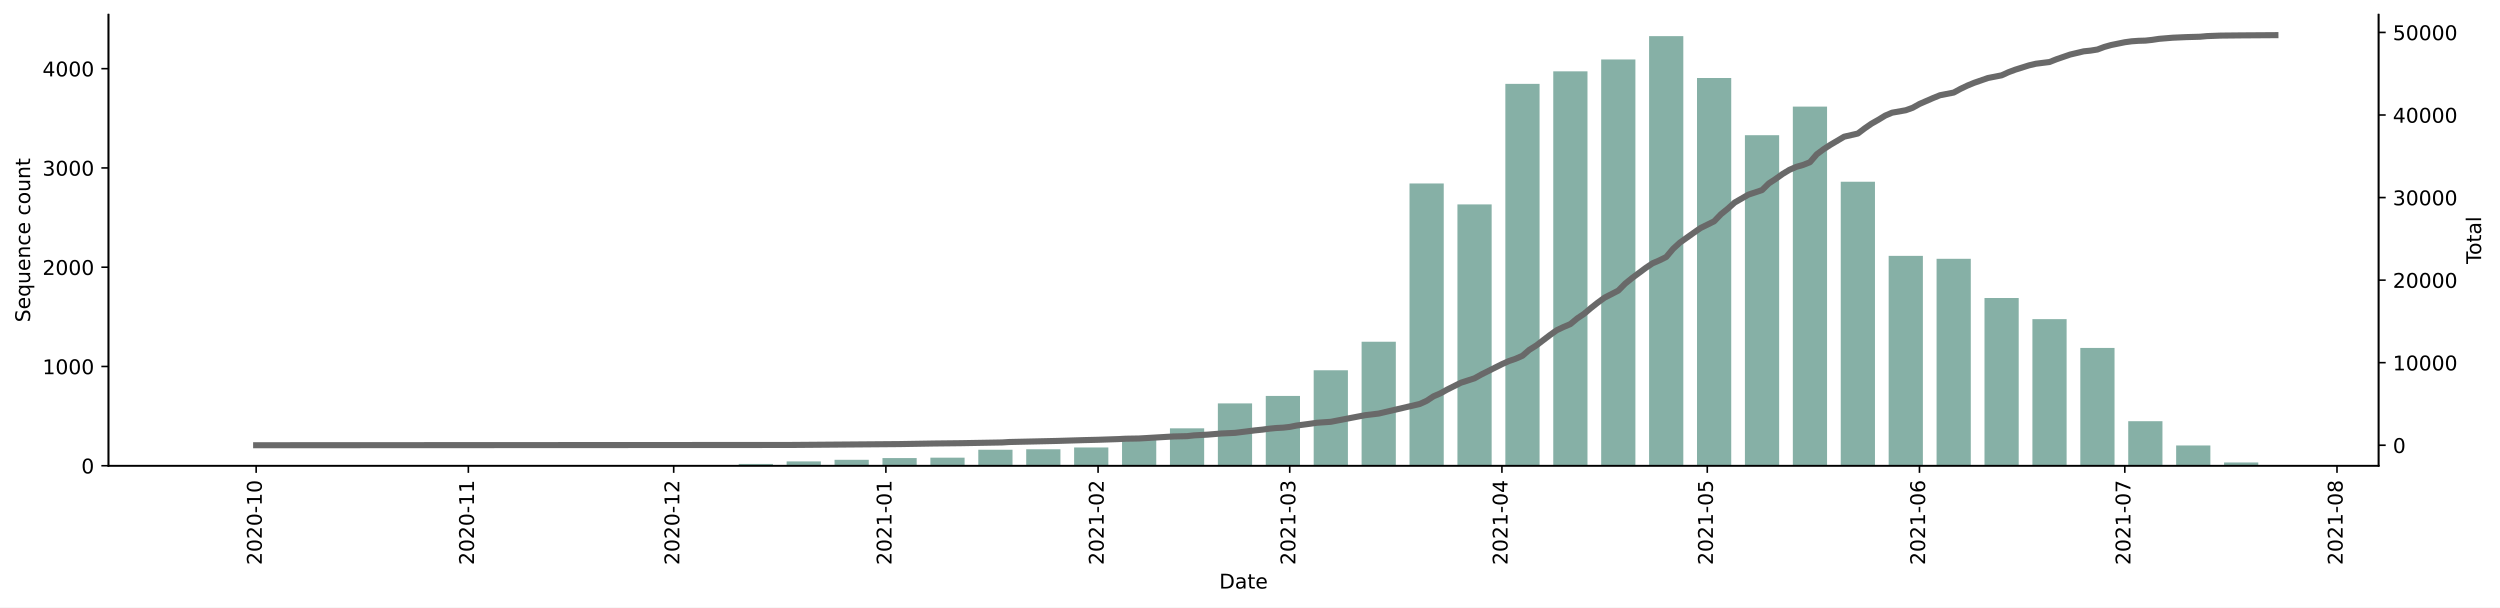
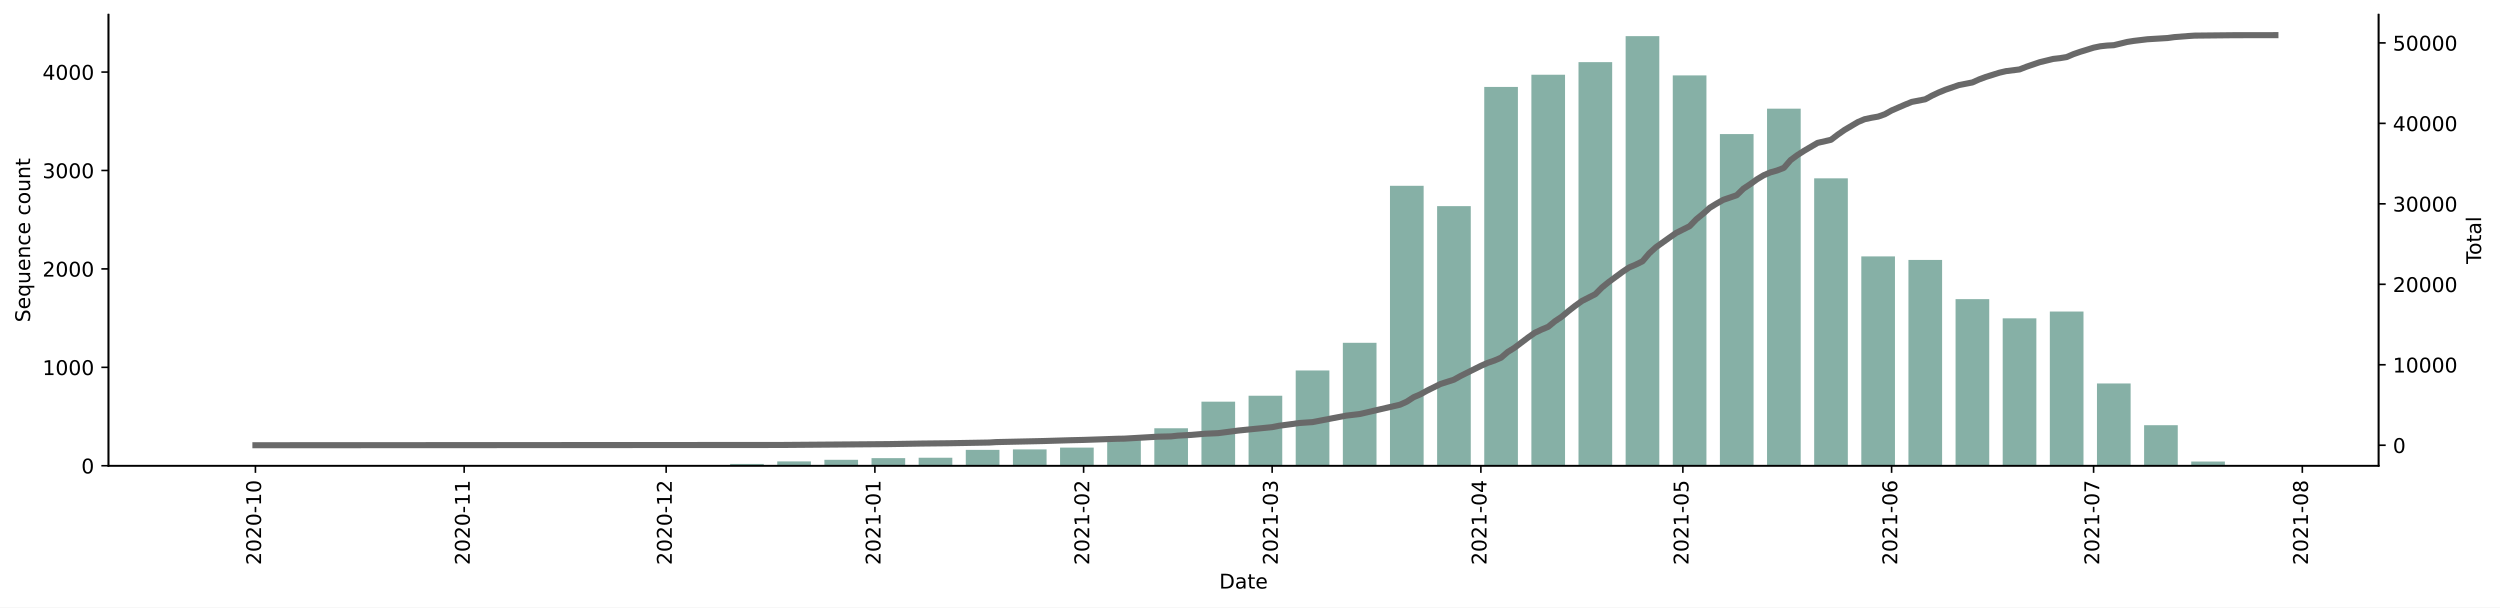
<svg xmlns="http://www.w3.org/2000/svg" xmlns:xlink="http://www.w3.org/1999/xlink" height="298.621pt" version="1.1" viewBox="0 0 1229.019 298.621" width="1229.019pt">
  <defs>
    <style type="text/css">*{stroke-linecap:butt;stroke-linejoin:round;}</style>
  </defs>
  <g id="figure_1">
    <g id="patch_1">
      <path d="M 0 298.621  L 1229.019 298.621  L 1229.019 0  L 0 0  z " style="fill:#ffffff;" />
    </g>
    <g id="axes_1">
      <g id="patch_2">
        <path d="M 53.328 228.96  L 1169.328 228.96  L 1169.328 7.2  L 53.328 7.2  z " style="fill:#ffffff;" />
      </g>
      <g id="patch_3">
-         <path clip-path="url(#p7d9b473096)" d="M 104.055 228.96  L 120.88 228.96  L 120.88 228.911  L 104.055 228.911  z " style="fill:#86b0a6;" />
+         <path clip-path="url(#p5da629b9cc)" d="M 104.055 228.96  L 120.606 228.96  L 120.606 228.912  L 104.055 228.912  z " style="fill:#86b0a6;" />
      </g>
      <g id="patch_4">
-         <path clip-path="url(#p7d9b473096)" d="M 198.275 228.96  L 215.1 228.96  L 215.1 228.862  L 198.275 228.862  z " style="fill:#86b0a6;" />
+         <path clip-path="url(#p5da629b9cc)" d="M 196.738 228.96  L 213.289 228.96  L 213.289 228.863  L 196.738 228.863  z " style="fill:#86b0a6;" />
      </g>
      <g id="patch_5">
-         <path clip-path="url(#p7d9b473096)" d="M 221.83 228.96  L 238.655 228.96  L 238.655 228.911  L 221.83 228.911  z " style="fill:#86b0a6;" />
+         <path clip-path="url(#p5da629b9cc)" d="M 219.909 228.96  L 236.459 228.96  L 236.459 228.912  L 219.909 228.912  z " style="fill:#86b0a6;" />
      </g>
      <g id="patch_6">
-         <path clip-path="url(#p7d9b473096)" d="M 268.94 228.96  L 285.765 228.96  L 285.765 228.814  L 268.94 228.814  z " style="fill:#86b0a6;" />
+         <path clip-path="url(#p5da629b9cc)" d="M 266.25 228.96  L 282.801 228.96  L 282.801 228.815  L 266.25 228.815  z " style="fill:#86b0a6;" />
      </g>
      <g id="patch_7">
-         <path clip-path="url(#p7d9b473096)" d="M 292.495 228.96  L 309.32 228.96  L 309.32 228.911  L 292.495 228.911  z " style="fill:#86b0a6;" />
+         <path clip-path="url(#p5da629b9cc)" d="M 289.421 228.96  L 305.971 228.96  L 305.971 228.912  L 289.421 228.912  z " style="fill:#86b0a6;" />
      </g>
      <g id="patch_8">
-         <path clip-path="url(#p7d9b473096)" d="M 316.05 228.96  L 332.875 228.96  L 332.875 228.765  L 316.05 228.765  z " style="fill:#86b0a6;" />
+         <path clip-path="url(#p5da629b9cc)" d="M 312.592 228.96  L 329.142 228.96  L 329.142 228.766  L 312.592 228.766  z " style="fill:#86b0a6;" />
      </g>
      <g id="patch_9">
-         <path clip-path="url(#p7d9b473096)" d="M 339.605 228.96  L 356.43 228.96  L 356.43 228.814  L 339.605 228.814  z " style="fill:#86b0a6;" />
+         <path clip-path="url(#p5da629b9cc)" d="M 335.762 228.96  L 352.313 228.96  L 352.313 228.815  L 335.762 228.815  z " style="fill:#86b0a6;" />
      </g>
      <g id="patch_10">
-         <path clip-path="url(#p7d9b473096)" d="M 363.16 228.96  L 379.985 228.96  L 379.985 228.082  L 363.16 228.082  z " style="fill:#86b0a6;" />
+         <path clip-path="url(#p5da629b9cc)" d="M 358.933 228.96  L 375.484 228.96  L 375.484 228.089  L 358.933 228.089  z " style="fill:#86b0a6;" />
      </g>
      <g id="patch_11">
-         <path clip-path="url(#p7d9b473096)" d="M 386.715 228.96  L 403.54 228.96  L 403.54 226.813  L 386.715 226.813  z " style="fill:#86b0a6;" />
+         <path clip-path="url(#p5da629b9cc)" d="M 382.104 228.96  L 398.654 228.96  L 398.654 226.831  L 382.104 226.831  z " style="fill:#86b0a6;" />
      </g>
      <g id="patch_12">
-         <path clip-path="url(#p7d9b473096)" d="M 410.27 228.96  L 427.095 228.96  L 427.095 226.032  L 410.27 226.032  z " style="fill:#86b0a6;" />
+         <path clip-path="url(#p5da629b9cc)" d="M 405.274 228.96  L 421.825 228.96  L 421.825 226.057  L 405.274 226.057  z " style="fill:#86b0a6;" />
      </g>
      <g id="patch_13">
-         <path clip-path="url(#p7d9b473096)" d="M 433.825 228.96  L 450.65 228.96  L 450.65 225.203  L 433.825 225.203  z " style="fill:#86b0a6;" />
+         <path clip-path="url(#p5da629b9cc)" d="M 428.445 228.96  L 444.996 228.96  L 444.996 225.234  L 428.445 225.234  z " style="fill:#86b0a6;" />
      </g>
      <g id="patch_14">
-         <path clip-path="url(#p7d9b473096)" d="M 457.38 228.96  L 474.205 228.96  L 474.205 225.007  L 457.38 225.007  z " style="fill:#86b0a6;" />
+         <path clip-path="url(#p5da629b9cc)" d="M 451.616 228.96  L 468.166 228.96  L 468.166 225.041  L 451.616 225.041  z " style="fill:#86b0a6;" />
      </g>
      <g id="patch_15">
-         <path clip-path="url(#p7d9b473096)" d="M 480.935 228.96  L 497.76 228.96  L 497.76 221.103  L 480.935 221.103  z " style="fill:#86b0a6;" />
+         <path clip-path="url(#p5da629b9cc)" d="M 474.787 228.96  L 491.337 228.96  L 491.337 221.17  L 474.787 221.17  z " style="fill:#86b0a6;" />
      </g>
      <g id="patch_16">
-         <path clip-path="url(#p7d9b473096)" d="M 504.49 228.96  L 521.315 228.96  L 521.315 220.859  L 504.49 220.859  z " style="fill:#86b0a6;" />
+         <path clip-path="url(#p5da629b9cc)" d="M 497.957 228.96  L 514.508 228.96  L 514.508 220.928  L 497.957 220.928  z " style="fill:#86b0a6;" />
      </g>
      <g id="patch_17">
-         <path clip-path="url(#p7d9b473096)" d="M 528.045 228.96  L 544.87 228.96  L 544.87 219.981  L 528.045 219.981  z " style="fill:#86b0a6;" />
+         <path clip-path="url(#p5da629b9cc)" d="M 521.128 228.96  L 537.678 228.96  L 537.678 220.057  L 521.128 220.057  z " style="fill:#86b0a6;" />
      </g>
      <g id="patch_18">
-         <path clip-path="url(#p7d9b473096)" d="M 551.599 228.96  L 568.424 228.96  L 568.424 215.589  L 551.599 215.589  z " style="fill:#86b0a6;" />
+         <path clip-path="url(#p5da629b9cc)" d="M 544.299 228.96  L 560.849 228.96  L 560.849 215.703  L 544.299 215.703  z " style="fill:#86b0a6;" />
      </g>
      <g id="patch_19">
-         <path clip-path="url(#p7d9b473096)" d="M 575.154 228.96  L 591.979 228.96  L 591.979 210.563  L 575.154 210.563  z " style="fill:#86b0a6;" />
+         <path clip-path="url(#p5da629b9cc)" d="M 567.469 228.96  L 584.02 228.96  L 584.02 210.525  L 567.469 210.525  z " style="fill:#86b0a6;" />
      </g>
      <g id="patch_20">
-         <path clip-path="url(#p7d9b473096)" d="M 598.709 228.96  L 615.534 228.96  L 615.534 198.315  L 598.709 198.315  z " style="fill:#86b0a6;" />
+         <path clip-path="url(#p5da629b9cc)" d="M 590.64 228.96  L 607.191 228.96  L 607.191 197.461  L 590.64 197.461  z " style="fill:#86b0a6;" />
      </g>
      <g id="patch_21">
-         <path clip-path="url(#p7d9b473096)" d="M 622.264 228.96  L 639.089 228.96  L 639.089 194.655  L 622.264 194.655  z " style="fill:#86b0a6;" />
+         <path clip-path="url(#p5da629b9cc)" d="M 613.811 228.96  L 630.361 228.96  L 630.361 194.558  L 613.811 194.558  z " style="fill:#86b0a6;" />
      </g>
      <g id="patch_22">
-         <path clip-path="url(#p7d9b473096)" d="M 645.819 228.96  L 662.644 228.96  L 662.644 182.016  L 645.819 182.016  z " style="fill:#86b0a6;" />
+         <path clip-path="url(#p5da629b9cc)" d="M 636.981 228.96  L 653.532 228.96  L 653.532 182.123  L 636.981 182.123  z " style="fill:#86b0a6;" />
      </g>
      <g id="patch_23">
-         <path clip-path="url(#p7d9b473096)" d="M 669.374 228.96  L 686.199 228.96  L 686.199 168.011  L 669.374 168.011  z " style="fill:#86b0a6;" />
+         <path clip-path="url(#p5da629b9cc)" d="M 660.152 228.96  L 676.703 228.96  L 676.703 168.527  L 660.152 168.527  z " style="fill:#86b0a6;" />
      </g>
      <g id="patch_24">
-         <path clip-path="url(#p7d9b473096)" d="M 692.929 228.96  L 709.754 228.96  L 709.754 90.177  L 692.929 90.177  z " style="fill:#86b0a6;" />
+         <path clip-path="url(#p5da629b9cc)" d="M 683.323 228.96  L 699.873 228.96  L 699.873 91.353  L 683.323 91.353  z " style="fill:#86b0a6;" />
      </g>
      <g id="patch_25">
-         <path clip-path="url(#p7d9b473096)" d="M 716.484 228.96  L 733.309 228.96  L 733.309 100.473  L 716.484 100.473  z " style="fill:#86b0a6;" />
+         <path clip-path="url(#p5da629b9cc)" d="M 706.493 228.96  L 723.044 228.96  L 723.044 101.321  L 706.493 101.321  z " style="fill:#86b0a6;" />
      </g>
      <g id="patch_26">
-         <path clip-path="url(#p7d9b473096)" d="M 740.039 228.96  L 756.864 228.96  L 756.864 41.232  L 740.039 41.232  z " style="fill:#86b0a6;" />
+         <path clip-path="url(#p5da629b9cc)" d="M 729.664 228.96  L 746.215 228.96  L 746.215 42.727  L 729.664 42.727  z " style="fill:#86b0a6;" />
      </g>
      <g id="patch_27">
-         <path clip-path="url(#p7d9b473096)" d="M 763.594 228.96  L 780.419 228.96  L 780.419 35.083  L 763.594 35.083  z " style="fill:#86b0a6;" />
+         <path clip-path="url(#p5da629b9cc)" d="M 752.835 228.96  L 769.385 228.96  L 769.385 36.727  L 752.835 36.727  z " style="fill:#86b0a6;" />
      </g>
      <g id="patch_28">
-         <path clip-path="url(#p7d9b473096)" d="M 787.149 228.96  L 803.974 228.96  L 803.974 29.228  L 787.149 29.228  z " style="fill:#86b0a6;" />
+         <path clip-path="url(#p5da629b9cc)" d="M 776.006 228.96  L 792.556 228.96  L 792.556 30.534  L 776.006 30.534  z " style="fill:#86b0a6;" />
      </g>
      <g id="patch_29">
-         <path clip-path="url(#p7d9b473096)" d="M 810.704 228.96  L 827.529 228.96  L 827.529 17.76  L 810.704 17.76  z " style="fill:#86b0a6;" />
+         <path clip-path="url(#p5da629b9cc)" d="M 799.176 228.96  L 815.727 228.96  L 815.727 17.76  L 799.176 17.76  z " style="fill:#86b0a6;" />
      </g>
      <g id="patch_30">
-         <path clip-path="url(#p7d9b473096)" d="M 834.259 228.96  L 851.084 228.96  L 851.084 38.353  L 834.259 38.353  z " style="fill:#86b0a6;" />
+         <path clip-path="url(#p5da629b9cc)" d="M 822.347 228.96  L 838.897 228.96  L 838.897 37.066  L 822.347 37.066  z " style="fill:#86b0a6;" />
      </g>
      <g id="patch_31">
-         <path clip-path="url(#p7d9b473096)" d="M 857.814 228.96  L 874.639 228.96  L 874.639 66.461  L 857.814 66.461  z " style="fill:#86b0a6;" />
+         <path clip-path="url(#p5da629b9cc)" d="M 845.518 228.96  L 862.068 228.96  L 862.068 65.903  L 845.518 65.903  z " style="fill:#86b0a6;" />
      </g>
      <g id="patch_32">
-         <path clip-path="url(#p7d9b473096)" d="M 881.369 228.96  L 898.194 228.96  L 898.194 52.407  L 881.369 52.407  z " style="fill:#86b0a6;" />
+         <path clip-path="url(#p5da629b9cc)" d="M 868.688 228.96  L 885.239 228.96  L 885.239 53.42  L 868.688 53.42  z " style="fill:#86b0a6;" />
      </g>
      <g id="patch_33">
-         <path clip-path="url(#p7d9b473096)" d="M 904.924 228.96  L 921.749 228.96  L 921.749 89.347  L 904.924 89.347  z " style="fill:#86b0a6;" />
+         <path clip-path="url(#p5da629b9cc)" d="M 891.859 228.96  L 908.41 228.96  L 908.41 87.676  L 891.859 87.676  z " style="fill:#86b0a6;" />
      </g>
      <g id="patch_34">
-         <path clip-path="url(#p7d9b473096)" d="M 928.479 228.96  L 945.304 228.96  L 945.304 125.8  L 928.479 125.8  z " style="fill:#86b0a6;" />
+         <path clip-path="url(#p5da629b9cc)" d="M 915.03 228.96  L 931.58 228.96  L 931.58 126.045  L 915.03 126.045  z " style="fill:#86b0a6;" />
      </g>
      <g id="patch_35">
-         <path clip-path="url(#p7d9b473096)" d="M 952.034 228.96  L 968.859 228.96  L 968.859 127.215  L 952.034 127.215  z " style="fill:#86b0a6;" />
+         <path clip-path="url(#p5da629b9cc)" d="M 938.2 228.96  L 954.751 228.96  L 954.751 127.787  L 938.2 127.787  z " style="fill:#86b0a6;" />
      </g>
      <g id="patch_36">
-         <path clip-path="url(#p7d9b473096)" d="M 975.589 228.96  L 992.414 228.96  L 992.414 146.49  L 975.589 146.49  z " style="fill:#86b0a6;" />
+         <path clip-path="url(#p5da629b9cc)" d="M 961.371 228.96  L 977.922 228.96  L 977.922 147.044  L 961.371 147.044  z " style="fill:#86b0a6;" />
      </g>
      <g id="patch_37">
-         <path clip-path="url(#p7d9b473096)" d="M 999.144 228.96  L 1015.969 228.96  L 1015.969 156.885  L 999.144 156.885  z " style="fill:#86b0a6;" />
+         <path clip-path="url(#p5da629b9cc)" d="M 984.542 228.96  L 1001.092 228.96  L 1001.092 156.479  L 984.542 156.479  z " style="fill:#86b0a6;" />
      </g>
      <g id="patch_38">
-         <path clip-path="url(#p7d9b473096)" d="M 1022.699 228.96  L 1039.524 228.96  L 1039.524 171.036  L 1022.699 171.036  z " style="fill:#86b0a6;" />
+         <path clip-path="url(#p5da629b9cc)" d="M 1007.713 228.96  L 1024.263 228.96  L 1024.263 153.141  L 1007.713 153.141  z " style="fill:#86b0a6;" />
      </g>
      <g id="patch_39">
-         <path clip-path="url(#p7d9b473096)" d="M 1046.253 228.96  L 1063.078 228.96  L 1063.078 207.049  L 1046.253 207.049  z " style="fill:#86b0a6;" />
+         <path clip-path="url(#p5da629b9cc)" d="M 1030.883 228.96  L 1047.434 228.96  L 1047.434 188.51  L 1030.883 188.51  z " style="fill:#86b0a6;" />
      </g>
      <g id="patch_40">
-         <path clip-path="url(#p7d9b473096)" d="M 1069.808 228.96  L 1086.633 228.96  L 1086.633 219.005  L 1069.808 219.005  z " style="fill:#86b0a6;" />
+         <path clip-path="url(#p5da629b9cc)" d="M 1054.054 228.96  L 1070.604 228.96  L 1070.604 209.025  L 1054.054 209.025  z " style="fill:#86b0a6;" />
      </g>
      <g id="patch_41">
-         <path clip-path="url(#p7d9b473096)" d="M 1093.363 228.96  L 1110.188 228.96  L 1110.188 227.35  L 1093.363 227.35  z " style="fill:#86b0a6;" />
+         <path clip-path="url(#p5da629b9cc)" d="M 1077.225 228.96  L 1093.775 228.96  L 1093.775 226.879  L 1077.225 226.879  z " style="fill:#86b0a6;" />
+       </g>
+       <g id="patch_42">
+         <path clip-path="url(#p5da629b9cc)" d="M 1100.395 228.96  L 1116.946 228.96  L 1116.946 228.863  L 1100.395 228.863  z " style="fill:#86b0a6;" />
      </g>
      <g id="matplotlib.axis_1">
        <g id="xtick_1">
          <g id="line2d_1">
            <defs>
-               <path d="M 0 0  L 0 3.5  " id="mad38d7b1ae" style="stroke:#000000;stroke-width:0.8;" />
+               <path d="M 0 0  L 0 3.5  " id="m22443541cf" style="stroke:#000000;stroke-width:0.8;" />
            </defs>
            <g>
-               <use style="stroke:#000000;stroke-width:0.8;" x="125.928" xlink:href="#mad38d7b1ae" y="228.96" />
+               <use style="stroke:#000000;stroke-width:0.8;" x="125.571" xlink:href="#m22443541cf" y="228.96" />
            </g>
          </g>
          <g id="text_1">
-             <g transform="translate(128.6872 277.7428)rotate(-90)scale(0.1 -0.1)">
+             <g transform="translate(128.3304 277.7428)rotate(-90)scale(0.1 -0.1)">
              <defs>
                <path d="M 1228 531  L 3431 531  L 3431 0  L 469 0  L 469 531  Q 828 903 1448 1529  Q 2069 2156 2228 2338  Q 2531 2678 2651 2914  Q 2772 3150 2772 3378  Q 2772 3750 2511 3984  Q 2250 4219 1831 4219  Q 1534 4219 1204 4116  Q 875 4013 500 3803  L 500 4441  Q 881 4594 1212 4672  Q 1544 4750 1819 4750  Q 2544 4750 2975 4387  Q 3406 4025 3406 3419  Q 3406 3131 3298 2873  Q 3191 2616 2906 2266  Q 2828 2175 2409 1742  Q 1991 1309 1228 531  z " id="DejaVuSans-32" transform="scale(0.015625)" />
                <path d="M 2034 4250  Q 1547 4250 1301 3770  Q 1056 3291 1056 2328  Q 1056 1369 1301 889  Q 1547 409 2034 409  Q 2525 409 2770 889  Q 3016 1369 3016 2328  Q 3016 3291 2770 3770  Q 2525 4250 2034 4250  z M 2034 4750  Q 2819 4750 3233 4129  Q 3647 3509 3647 2328  Q 3647 1150 3233 529  Q 2819 -91 2034 -91  Q 1250 -91 836 529  Q 422 1150 422 2328  Q 422 3509 836 4129  Q 1250 4750 2034 4750  z " id="DejaVuSans-30" transform="scale(0.015625)" />
                <path d="M 313 2009  L 1997 2009  L 1997 1497  L 313 1497  L 313 2009  z " id="DejaVuSans-2d" transform="scale(0.015625)" />
                <path d="M 794 531  L 1825 531  L 1825 4091  L 703 3866  L 703 4441  L 1819 4666  L 2450 4666  L 2450 531  L 3481 531  L 3481 0  L 794 0  L 794 531  z " id="DejaVuSans-31" transform="scale(0.015625)" />
              </defs>
              <use xlink:href="#DejaVuSans-32" />
              <use x="63.623" xlink:href="#DejaVuSans-30" />
              <use x="127.246" xlink:href="#DejaVuSans-32" />
              <use x="190.869" xlink:href="#DejaVuSans-30" />
              <use x="254.492" xlink:href="#DejaVuSans-2d" />
              <use x="290.576" xlink:href="#DejaVuSans-31" />
              <use x="354.199" xlink:href="#DejaVuSans-30" />
            </g>
          </g>
        </g>
        <g id="xtick_2">
          <g id="line2d_2">
            <g>
-               <use style="stroke:#000000;stroke-width:0.8;" x="230.243" xlink:href="#mad38d7b1ae" y="228.96" />
+               <use style="stroke:#000000;stroke-width:0.8;" x="228.184" xlink:href="#m22443541cf" y="228.96" />
            </g>
          </g>
          <g id="text_2">
-             <g transform="translate(233.002 277.7428)rotate(-90)scale(0.1 -0.1)">
+             <g transform="translate(230.9435 277.7428)rotate(-90)scale(0.1 -0.1)">
              <use xlink:href="#DejaVuSans-32" />
              <use x="63.623" xlink:href="#DejaVuSans-30" />
              <use x="127.246" xlink:href="#DejaVuSans-32" />
              <use x="190.869" xlink:href="#DejaVuSans-30" />
              <use x="254.492" xlink:href="#DejaVuSans-2d" />
              <use x="290.576" xlink:href="#DejaVuSans-31" />
              <use x="354.199" xlink:href="#DejaVuSans-31" />
            </g>
          </g>
        </g>
        <g id="xtick_3">
          <g id="line2d_3">
            <g>
-               <use style="stroke:#000000;stroke-width:0.8;" x="331.192" xlink:href="#mad38d7b1ae" y="228.96" />
+               <use style="stroke:#000000;stroke-width:0.8;" x="327.487" xlink:href="#m22443541cf" y="228.96" />
            </g>
          </g>
          <g id="text_3">
-             <g transform="translate(333.9518 277.7428)rotate(-90)scale(0.1 -0.1)">
+             <g transform="translate(330.2465 277.7428)rotate(-90)scale(0.1 -0.1)">
              <use xlink:href="#DejaVuSans-32" />
              <use x="63.623" xlink:href="#DejaVuSans-30" />
              <use x="127.246" xlink:href="#DejaVuSans-32" />
              <use x="190.869" xlink:href="#DejaVuSans-30" />
              <use x="254.492" xlink:href="#DejaVuSans-2d" />
              <use x="290.576" xlink:href="#DejaVuSans-31" />
              <use x="354.199" xlink:href="#DejaVuSans-32" />
            </g>
          </g>
        </g>
        <g id="xtick_4">
          <g id="line2d_4">
            <g>
-               <use style="stroke:#000000;stroke-width:0.8;" x="435.507" xlink:href="#mad38d7b1ae" y="228.96" />
+               <use style="stroke:#000000;stroke-width:0.8;" x="430.1" xlink:href="#m22443541cf" y="228.96" />
            </g>
          </g>
          <g id="text_4">
-             <g transform="translate(438.2666 277.7428)rotate(-90)scale(0.1 -0.1)">
+             <g transform="translate(432.8596 277.7428)rotate(-90)scale(0.1 -0.1)">
              <use xlink:href="#DejaVuSans-32" />
              <use x="63.623" xlink:href="#DejaVuSans-30" />
              <use x="127.246" xlink:href="#DejaVuSans-32" />
              <use x="190.869" xlink:href="#DejaVuSans-31" />
              <use x="254.492" xlink:href="#DejaVuSans-2d" />
              <use x="290.576" xlink:href="#DejaVuSans-30" />
              <use x="354.199" xlink:href="#DejaVuSans-31" />
            </g>
          </g>
        </g>
        <g id="xtick_5">
          <g id="line2d_5">
            <g>
-               <use style="stroke:#000000;stroke-width:0.8;" x="539.822" xlink:href="#mad38d7b1ae" y="228.96" />
+               <use style="stroke:#000000;stroke-width:0.8;" x="532.713" xlink:href="#m22443541cf" y="228.96" />
            </g>
          </g>
          <g id="text_5">
-             <g transform="translate(542.5814 277.7428)rotate(-90)scale(0.1 -0.1)">
+             <g transform="translate(535.4726 277.7428)rotate(-90)scale(0.1 -0.1)">
              <use xlink:href="#DejaVuSans-32" />
              <use x="63.623" xlink:href="#DejaVuSans-30" />
              <use x="127.246" xlink:href="#DejaVuSans-32" />
              <use x="190.869" xlink:href="#DejaVuSans-31" />
              <use x="254.492" xlink:href="#DejaVuSans-2d" />
              <use x="290.576" xlink:href="#DejaVuSans-30" />
              <use x="354.199" xlink:href="#DejaVuSans-32" />
            </g>
          </g>
        </g>
        <g id="xtick_6">
          <g id="line2d_6">
            <g>
-               <use style="stroke:#000000;stroke-width:0.8;" x="634.042" xlink:href="#mad38d7b1ae" y="228.96" />
+               <use style="stroke:#000000;stroke-width:0.8;" x="625.396" xlink:href="#m22443541cf" y="228.96" />
            </g>
          </g>
          <g id="text_6">
-             <g transform="translate(636.8012 277.7428)rotate(-90)scale(0.1 -0.1)">
+             <g transform="translate(628.1554 277.7428)rotate(-90)scale(0.1 -0.1)">
              <defs>
                <path d="M 2597 2516  Q 3050 2419 3304 2112  Q 3559 1806 3559 1356  Q 3559 666 3084 287  Q 2609 -91 1734 -91  Q 1441 -91 1130 -33  Q 819 25 488 141  L 488 750  Q 750 597 1062 519  Q 1375 441 1716 441  Q 2309 441 2620 675  Q 2931 909 2931 1356  Q 2931 1769 2642 2001  Q 2353 2234 1838 2234  L 1294 2234  L 1294 2753  L 1863 2753  Q 2328 2753 2575 2939  Q 2822 3125 2822 3475  Q 2822 3834 2567 4026  Q 2313 4219 1838 4219  Q 1578 4219 1281 4162  Q 984 4106 628 3988  L 628 4550  Q 988 4650 1302 4700  Q 1616 4750 1894 4750  Q 2613 4750 3031 4423  Q 3450 4097 3450 3541  Q 3450 3153 3228 2886  Q 3006 2619 2597 2516  z " id="DejaVuSans-33" transform="scale(0.015625)" />
              </defs>
              <use xlink:href="#DejaVuSans-32" />
              <use x="63.623" xlink:href="#DejaVuSans-30" />
              <use x="127.246" xlink:href="#DejaVuSans-32" />
              <use x="190.869" xlink:href="#DejaVuSans-31" />
              <use x="254.492" xlink:href="#DejaVuSans-2d" />
              <use x="290.576" xlink:href="#DejaVuSans-30" />
              <use x="354.199" xlink:href="#DejaVuSans-33" />
            </g>
          </g>
        </g>
        <g id="xtick_7">
          <g id="line2d_7">
            <g>
-               <use style="stroke:#000000;stroke-width:0.8;" x="738.357" xlink:href="#mad38d7b1ae" y="228.96" />
+               <use style="stroke:#000000;stroke-width:0.8;" x="728.009" xlink:href="#m22443541cf" y="228.96" />
            </g>
          </g>
          <g id="text_7">
-             <g transform="translate(741.116 277.7428)rotate(-90)scale(0.1 -0.1)">
+             <g transform="translate(730.7685 277.7428)rotate(-90)scale(0.1 -0.1)">
              <defs>
                <path d="M 2419 4116  L 825 1625  L 2419 1625  L 2419 4116  z M 2253 4666  L 3047 4666  L 3047 1625  L 3713 1625  L 3713 1100  L 3047 1100  L 3047 0  L 2419 0  L 2419 1100  L 313 1100  L 313 1709  L 2253 4666  z " id="DejaVuSans-34" transform="scale(0.015625)" />
              </defs>
              <use xlink:href="#DejaVuSans-32" />
              <use x="63.623" xlink:href="#DejaVuSans-30" />
              <use x="127.246" xlink:href="#DejaVuSans-32" />
              <use x="190.869" xlink:href="#DejaVuSans-31" />
              <use x="254.492" xlink:href="#DejaVuSans-2d" />
              <use x="290.576" xlink:href="#DejaVuSans-30" />
              <use x="354.199" xlink:href="#DejaVuSans-34" />
            </g>
          </g>
        </g>
        <g id="xtick_8">
          <g id="line2d_8">
            <g>
-               <use style="stroke:#000000;stroke-width:0.8;" x="839.306" xlink:href="#mad38d7b1ae" y="228.96" />
+               <use style="stroke:#000000;stroke-width:0.8;" x="827.312" xlink:href="#m22443541cf" y="228.96" />
            </g>
          </g>
          <g id="text_8">
-             <g transform="translate(842.0658 277.7428)rotate(-90)scale(0.1 -0.1)">
+             <g transform="translate(830.0715 277.7428)rotate(-90)scale(0.1 -0.1)">
              <defs>
                <path d="M 691 4666  L 3169 4666  L 3169 4134  L 1269 4134  L 1269 2991  Q 1406 3038 1543 3061  Q 1681 3084 1819 3084  Q 2600 3084 3056 2656  Q 3513 2228 3513 1497  Q 3513 744 3044 326  Q 2575 -91 1722 -91  Q 1428 -91 1123 -41  Q 819 9 494 109  L 494 744  Q 775 591 1075 516  Q 1375 441 1709 441  Q 2250 441 2565 725  Q 2881 1009 2881 1497  Q 2881 1984 2565 2268  Q 2250 2553 1709 2553  Q 1456 2553 1204 2497  Q 953 2441 691 2322  L 691 4666  z " id="DejaVuSans-35" transform="scale(0.015625)" />
              </defs>
              <use xlink:href="#DejaVuSans-32" />
              <use x="63.623" xlink:href="#DejaVuSans-30" />
              <use x="127.246" xlink:href="#DejaVuSans-32" />
              <use x="190.869" xlink:href="#DejaVuSans-31" />
              <use x="254.492" xlink:href="#DejaVuSans-2d" />
              <use x="290.576" xlink:href="#DejaVuSans-30" />
              <use x="354.199" xlink:href="#DejaVuSans-35" />
            </g>
          </g>
        </g>
        <g id="xtick_9">
          <g id="line2d_9">
            <g>
-               <use style="stroke:#000000;stroke-width:0.8;" x="943.621" xlink:href="#mad38d7b1ae" y="228.96" />
+               <use style="stroke:#000000;stroke-width:0.8;" x="929.925" xlink:href="#m22443541cf" y="228.96" />
            </g>
          </g>
          <g id="text_9">
-             <g transform="translate(946.3806 277.7428)rotate(-90)scale(0.1 -0.1)">
+             <g transform="translate(932.6846 277.7428)rotate(-90)scale(0.1 -0.1)">
              <defs>
                <path d="M 2113 2584  Q 1688 2584 1439 2293  Q 1191 2003 1191 1497  Q 1191 994 1439 701  Q 1688 409 2113 409  Q 2538 409 2786 701  Q 3034 994 3034 1497  Q 3034 2003 2786 2293  Q 2538 2584 2113 2584  z M 3366 4563  L 3366 3988  Q 3128 4100 2886 4159  Q 2644 4219 2406 4219  Q 1781 4219 1451 3797  Q 1122 3375 1075 2522  Q 1259 2794 1537 2939  Q 1816 3084 2150 3084  Q 2853 3084 3261 2657  Q 3669 2231 3669 1497  Q 3669 778 3244 343  Q 2819 -91 2113 -91  Q 1303 -91 875 529  Q 447 1150 447 2328  Q 447 3434 972 4092  Q 1497 4750 2381 4750  Q 2619 4750 2861 4703  Q 3103 4656 3366 4563  z " id="DejaVuSans-36" transform="scale(0.015625)" />
              </defs>
              <use xlink:href="#DejaVuSans-32" />
              <use x="63.623" xlink:href="#DejaVuSans-30" />
              <use x="127.246" xlink:href="#DejaVuSans-32" />
              <use x="190.869" xlink:href="#DejaVuSans-31" />
              <use x="254.492" xlink:href="#DejaVuSans-2d" />
              <use x="290.576" xlink:href="#DejaVuSans-30" />
              <use x="354.199" xlink:href="#DejaVuSans-36" />
            </g>
          </g>
        </g>
        <g id="xtick_10">
          <g id="line2d_10">
            <g>
-               <use style="stroke:#000000;stroke-width:0.8;" x="1044.571" xlink:href="#mad38d7b1ae" y="228.96" />
+               <use style="stroke:#000000;stroke-width:0.8;" x="1029.228" xlink:href="#m22443541cf" y="228.96" />
            </g>
          </g>
          <g id="text_10">
-             <g transform="translate(1047.33 277.7428)rotate(-90)scale(0.1 -0.1)">
+             <g transform="translate(1031.988 277.7428)rotate(-90)scale(0.1 -0.1)">
              <defs>
                <path d="M 525 4666  L 3525 4666  L 3525 4397  L 1831 0  L 1172 0  L 2766 4134  L 525 4134  L 525 4666  z " id="DejaVuSans-37" transform="scale(0.015625)" />
              </defs>
              <use xlink:href="#DejaVuSans-32" />
              <use x="63.623" xlink:href="#DejaVuSans-30" />
              <use x="127.246" xlink:href="#DejaVuSans-32" />
              <use x="190.869" xlink:href="#DejaVuSans-31" />
              <use x="254.492" xlink:href="#DejaVuSans-2d" />
              <use x="290.576" xlink:href="#DejaVuSans-30" />
              <use x="354.199" xlink:href="#DejaVuSans-37" />
            </g>
          </g>
        </g>
        <g id="xtick_11">
          <g id="line2d_11">
            <g>
-               <use style="stroke:#000000;stroke-width:0.8;" x="1148.886" xlink:href="#mad38d7b1ae" y="228.96" />
+               <use style="stroke:#000000;stroke-width:0.8;" x="1131.841" xlink:href="#m22443541cf" y="228.96" />
            </g>
          </g>
          <g id="text_11">
-             <g transform="translate(1151.645 277.7428)rotate(-90)scale(0.1 -0.1)">
+             <g transform="translate(1134.601 277.7428)rotate(-90)scale(0.1 -0.1)">
              <defs>
                <path d="M 2034 2216  Q 1584 2216 1326 1975  Q 1069 1734 1069 1313  Q 1069 891 1326 650  Q 1584 409 2034 409  Q 2484 409 2743 651  Q 3003 894 3003 1313  Q 3003 1734 2745 1975  Q 2488 2216 2034 2216  z M 1403 2484  Q 997 2584 770 2862  Q 544 3141 544 3541  Q 544 4100 942 4425  Q 1341 4750 2034 4750  Q 2731 4750 3128 4425  Q 3525 4100 3525 3541  Q 3525 3141 3298 2862  Q 3072 2584 2669 2484  Q 3125 2378 3379 2068  Q 3634 1759 3634 1313  Q 3634 634 3220 271  Q 2806 -91 2034 -91  Q 1263 -91 848 271  Q 434 634 434 1313  Q 434 1759 690 2068  Q 947 2378 1403 2484  z M 1172 3481  Q 1172 3119 1398 2916  Q 1625 2713 2034 2713  Q 2441 2713 2670 2916  Q 2900 3119 2900 3481  Q 2900 3844 2670 4047  Q 2441 4250 2034 4250  Q 1625 4250 1398 4047  Q 1172 3844 1172 3481  z " id="DejaVuSans-38" transform="scale(0.015625)" />
              </defs>
              <use xlink:href="#DejaVuSans-32" />
              <use x="63.623" xlink:href="#DejaVuSans-30" />
              <use x="127.246" xlink:href="#DejaVuSans-32" />
              <use x="190.869" xlink:href="#DejaVuSans-31" />
              <use x="254.492" xlink:href="#DejaVuSans-2d" />
              <use x="290.576" xlink:href="#DejaVuSans-30" />
              <use x="354.199" xlink:href="#DejaVuSans-38" />
            </g>
          </g>
        </g>
        <g id="text_12">
          <g transform="translate(599.3773 289.3413)scale(0.1 -0.1)">
            <defs>
              <path d="M 1259 4147  L 1259 519  L 2022 519  Q 2988 519 3436 956  Q 3884 1394 3884 2338  Q 3884 3275 3436 3711  Q 2988 4147 2022 4147  L 1259 4147  z M 628 4666  L 1925 4666  Q 3281 4666 3915 4102  Q 4550 3538 4550 2338  Q 4550 1131 3912 565  Q 3275 0 1925 0  L 628 0  L 628 4666  z " id="DejaVuSans-44" transform="scale(0.015625)" />
              <path d="M 2194 1759  Q 1497 1759 1228 1600  Q 959 1441 959 1056  Q 959 750 1161 570  Q 1363 391 1709 391  Q 2188 391 2477 730  Q 2766 1069 2766 1631  L 2766 1759  L 2194 1759  z M 3341 1997  L 3341 0  L 2766 0  L 2766 531  Q 2569 213 2275 61  Q 1981 -91 1556 -91  Q 1019 -91 701 211  Q 384 513 384 1019  Q 384 1609 779 1909  Q 1175 2209 1959 2209  L 2766 2209  L 2766 2266  Q 2766 2663 2505 2880  Q 2244 3097 1772 3097  Q 1472 3097 1187 3025  Q 903 2953 641 2809  L 641 3341  Q 956 3463 1253 3523  Q 1550 3584 1831 3584  Q 2591 3584 2966 3190  Q 3341 2797 3341 1997  z " id="DejaVuSans-61" transform="scale(0.015625)" />
              <path d="M 1172 4494  L 1172 3500  L 2356 3500  L 2356 3053  L 1172 3053  L 1172 1153  Q 1172 725 1289 603  Q 1406 481 1766 481  L 2356 481  L 2356 0  L 1766 0  Q 1100 0 847 248  Q 594 497 594 1153  L 594 3053  L 172 3053  L 172 3500  L 594 3500  L 594 4494  L 1172 4494  z " id="DejaVuSans-74" transform="scale(0.015625)" />
              <path d="M 3597 1894  L 3597 1613  L 953 1613  Q 991 1019 1311 708  Q 1631 397 2203 397  Q 2534 397 2845 478  Q 3156 559 3463 722  L 3463 178  Q 3153 47 2828 -22  Q 2503 -91 2169 -91  Q 1331 -91 842 396  Q 353 884 353 1716  Q 353 2575 817 3079  Q 1281 3584 2069 3584  Q 2775 3584 3186 3129  Q 3597 2675 3597 1894  z M 3022 2063  Q 3016 2534 2758 2815  Q 2500 3097 2075 3097  Q 1594 3097 1305 2825  Q 1016 2553 972 2059  L 3022 2063  z " id="DejaVuSans-65" transform="scale(0.015625)" />
            </defs>
            <use xlink:href="#DejaVuSans-44" />
            <use x="77.002" xlink:href="#DejaVuSans-61" />
            <use x="138.281" xlink:href="#DejaVuSans-74" />
            <use x="177.49" xlink:href="#DejaVuSans-65" />
          </g>
        </g>
      </g>
      <g id="matplotlib.axis_2">
        <g id="ytick_1">
          <g id="line2d_12">
            <defs>
-               <path d="M 0 0  L -3.5 0  " id="m211113f6e9" style="stroke:#000000;stroke-width:0.8;" />
+               <path d="M 0 0  L -3.5 0  " id="m5feb170f83" style="stroke:#000000;stroke-width:0.8;" />
            </defs>
            <g>
-               <use style="stroke:#000000;stroke-width:0.8;" x="53.328" xlink:href="#m211113f6e9" y="228.96" />
+               <use style="stroke:#000000;stroke-width:0.8;" x="53.328" xlink:href="#m5feb170f83" y="228.96" />
            </g>
          </g>
          <g id="text_13">
            <g transform="translate(39.96563 232.7592)scale(0.1 -0.1)">
              <use xlink:href="#DejaVuSans-30" />
            </g>
          </g>
        </g>
        <g id="ytick_2">
          <g id="line2d_13">
            <g>
-               <use style="stroke:#000000;stroke-width:0.8;" x="53.328" xlink:href="#m211113f6e9" y="180.161" />
+               <use style="stroke:#000000;stroke-width:0.8;" x="53.328" xlink:href="#m5feb170f83" y="180.575" />
            </g>
          </g>
          <g id="text_14">
-             <g transform="translate(20.87813 183.9607)scale(0.1 -0.1)">
+             <g transform="translate(20.87813 184.3743)scale(0.1 -0.1)">
              <use xlink:href="#DejaVuSans-31" />
              <use x="63.623" xlink:href="#DejaVuSans-30" />
              <use x="127.246" xlink:href="#DejaVuSans-30" />
              <use x="190.869" xlink:href="#DejaVuSans-30" />
            </g>
          </g>
        </g>
        <g id="ytick_3">
          <g id="line2d_14">
            <g>
-               <use style="stroke:#000000;stroke-width:0.8;" x="53.328" xlink:href="#m211113f6e9" y="131.363" />
+               <use style="stroke:#000000;stroke-width:0.8;" x="53.328" xlink:href="#m5feb170f83" y="132.19" />
            </g>
          </g>
          <g id="text_15">
-             <g transform="translate(20.87813 135.1622)scale(0.1 -0.1)">
+             <g transform="translate(20.87813 135.9895)scale(0.1 -0.1)">
              <use xlink:href="#DejaVuSans-32" />
              <use x="63.623" xlink:href="#DejaVuSans-30" />
              <use x="127.246" xlink:href="#DejaVuSans-30" />
              <use x="190.869" xlink:href="#DejaVuSans-30" />
            </g>
          </g>
        </g>
        <g id="ytick_4">
          <g id="line2d_15">
            <g>
-               <use style="stroke:#000000;stroke-width:0.8;" x="53.328" xlink:href="#m211113f6e9" y="82.564" />
+               <use style="stroke:#000000;stroke-width:0.8;" x="53.328" xlink:href="#m5feb170f83" y="83.805" />
            </g>
          </g>
          <g id="text_16">
-             <g transform="translate(20.87813 86.36365)scale(0.1 -0.1)">
+             <g transform="translate(20.87813 87.60458)scale(0.1 -0.1)">
              <use xlink:href="#DejaVuSans-33" />
              <use x="63.623" xlink:href="#DejaVuSans-30" />
              <use x="127.246" xlink:href="#DejaVuSans-30" />
              <use x="190.869" xlink:href="#DejaVuSans-30" />
            </g>
          </g>
        </g>
        <g id="ytick_5">
          <g id="line2d_16">
            <g>
-               <use style="stroke:#000000;stroke-width:0.8;" x="53.328" xlink:href="#m211113f6e9" y="33.766" />
+               <use style="stroke:#000000;stroke-width:0.8;" x="53.328" xlink:href="#m5feb170f83" y="35.42" />
            </g>
          </g>
          <g id="text_17">
-             <g transform="translate(20.87813 37.56513)scale(0.1 -0.1)">
+             <g transform="translate(20.87813 39.2197)scale(0.1 -0.1)">
              <use xlink:href="#DejaVuSans-34" />
              <use x="63.623" xlink:href="#DejaVuSans-30" />
              <use x="127.246" xlink:href="#DejaVuSans-30" />
              <use x="190.869" xlink:href="#DejaVuSans-30" />
            </g>
          </g>
        </g>
        <g id="text_18">
          <g transform="translate(14.79844 158.4402)rotate(-90)scale(0.1 -0.1)">
            <defs>
              <path d="M 3425 4513  L 3425 3897  Q 3066 4069 2747 4153  Q 2428 4238 2131 4238  Q 1616 4238 1336 4038  Q 1056 3838 1056 3469  Q 1056 3159 1242 3001  Q 1428 2844 1947 2747  L 2328 2669  Q 3034 2534 3370 2195  Q 3706 1856 3706 1288  Q 3706 609 3251 259  Q 2797 -91 1919 -91  Q 1588 -91 1214 -16  Q 841 59 441 206  L 441 856  Q 825 641 1194 531  Q 1563 422 1919 422  Q 2459 422 2753 634  Q 3047 847 3047 1241  Q 3047 1584 2836 1778  Q 2625 1972 2144 2069  L 1759 2144  Q 1053 2284 737 2584  Q 422 2884 422 3419  Q 422 4038 858 4394  Q 1294 4750 2059 4750  Q 2388 4750 2728 4690  Q 3069 4631 3425 4513  z " id="DejaVuSans-53" transform="scale(0.015625)" />
              <path d="M 947 1747  Q 947 1113 1208 752  Q 1469 391 1925 391  Q 2381 391 2643 752  Q 2906 1113 2906 1747  Q 2906 2381 2643 2742  Q 2381 3103 1925 3103  Q 1469 3103 1208 2742  Q 947 2381 947 1747  z M 2906 525  Q 2725 213 2448 61  Q 2172 -91 1784 -91  Q 1150 -91 751 415  Q 353 922 353 1747  Q 353 2572 751 3078  Q 1150 3584 1784 3584  Q 2172 3584 2448 3432  Q 2725 3281 2906 2969  L 2906 3500  L 3481 3500  L 3481 -1331  L 2906 -1331  L 2906 525  z " id="DejaVuSans-71" transform="scale(0.015625)" />
              <path d="M 544 1381  L 544 3500  L 1119 3500  L 1119 1403  Q 1119 906 1312 657  Q 1506 409 1894 409  Q 2359 409 2629 706  Q 2900 1003 2900 1516  L 2900 3500  L 3475 3500  L 3475 0  L 2900 0  L 2900 538  Q 2691 219 2414 64  Q 2138 -91 1772 -91  Q 1169 -91 856 284  Q 544 659 544 1381  z M 1991 3584  L 1991 3584  z " id="DejaVuSans-75" transform="scale(0.015625)" />
              <path d="M 3513 2113  L 3513 0  L 2938 0  L 2938 2094  Q 2938 2591 2744 2837  Q 2550 3084 2163 3084  Q 1697 3084 1428 2787  Q 1159 2491 1159 1978  L 1159 0  L 581 0  L 581 3500  L 1159 3500  L 1159 2956  Q 1366 3272 1645 3428  Q 1925 3584 2291 3584  Q 2894 3584 3203 3211  Q 3513 2838 3513 2113  z " id="DejaVuSans-6e" transform="scale(0.015625)" />
              <path d="M 3122 3366  L 3122 2828  Q 2878 2963 2633 3030  Q 2388 3097 2138 3097  Q 1578 3097 1268 2742  Q 959 2388 959 1747  Q 959 1106 1268 751  Q 1578 397 2138 397  Q 2388 397 2633 464  Q 2878 531 3122 666  L 3122 134  Q 2881 22 2623 -34  Q 2366 -91 2075 -91  Q 1284 -91 818 406  Q 353 903 353 1747  Q 353 2603 823 3093  Q 1294 3584 2113 3584  Q 2378 3584 2631 3529  Q 2884 3475 3122 3366  z " id="DejaVuSans-63" transform="scale(0.015625)" />
              <path id="DejaVuSans-20" transform="scale(0.015625)" />
              <path d="M 1959 3097  Q 1497 3097 1228 2736  Q 959 2375 959 1747  Q 959 1119 1226 758  Q 1494 397 1959 397  Q 2419 397 2687 759  Q 2956 1122 2956 1747  Q 2956 2369 2687 2733  Q 2419 3097 1959 3097  z M 1959 3584  Q 2709 3584 3137 3096  Q 3566 2609 3566 1747  Q 3566 888 3137 398  Q 2709 -91 1959 -91  Q 1206 -91 779 398  Q 353 888 353 1747  Q 353 2609 779 3096  Q 1206 3584 1959 3584  z " id="DejaVuSans-6f" transform="scale(0.015625)" />
            </defs>
            <use xlink:href="#DejaVuSans-53" />
            <use x="63.477" xlink:href="#DejaVuSans-65" />
            <use x="125" xlink:href="#DejaVuSans-71" />
            <use x="188.477" xlink:href="#DejaVuSans-75" />
            <use x="251.855" xlink:href="#DejaVuSans-65" />
            <use x="313.379" xlink:href="#DejaVuSans-6e" />
            <use x="376.758" xlink:href="#DejaVuSans-63" />
            <use x="431.738" xlink:href="#DejaVuSans-65" />
            <use x="493.262" xlink:href="#DejaVuSans-20" />
            <use x="525.049" xlink:href="#DejaVuSans-63" />
            <use x="580.029" xlink:href="#DejaVuSans-6f" />
            <use x="641.211" xlink:href="#DejaVuSans-75" />
            <use x="704.59" xlink:href="#DejaVuSans-6e" />
            <use x="767.969" xlink:href="#DejaVuSans-74" />
          </g>
        </g>
      </g>
-       <g id="patch_42">
+       <g id="patch_43">
        <path d="M 53.328 228.96  L 53.328 7.2  " style="fill:none;stroke:#000000;stroke-linecap:square;stroke-linejoin:miter;stroke-width:0.8;" />
      </g>
-       <g id="patch_43">
+       <g id="patch_44">
        <path d="M 1169.328 228.96  L 1169.328 7.2  " style="fill:none;stroke:#000000;stroke-linecap:square;stroke-linejoin:miter;stroke-width:0.8;" />
      </g>
-       <g id="patch_44">
+       <g id="patch_45">
        <path d="M 53.328 228.96  L 1169.328 228.96  " style="fill:none;stroke:#000000;stroke-linecap:square;stroke-linejoin:miter;stroke-width:0.8;" />
      </g>
    </g>
    <g id="axes_2">
      <g id="matplotlib.axis_3">
        <g id="ytick_6">
          <g id="line2d_17">
            <defs>
-               <path d="M 0 0  L 3.5 0  " id="m6a19982cce" style="stroke:#000000;stroke-width:0.8;" />
+               <path d="M 0 0  L 3.5 0  " id="m26c1a6b8d6" style="stroke:#000000;stroke-width:0.8;" />
            </defs>
            <g>
-               <use style="stroke:#000000;stroke-width:0.8;" x="1169.328" xlink:href="#m6a19982cce" y="218.884" />
+               <use style="stroke:#000000;stroke-width:0.8;" x="1169.328" xlink:href="#m26c1a6b8d6" y="218.884" />
            </g>
          </g>
          <g id="text_19">
-             <g transform="translate(1176.328 222.6833)scale(0.1 -0.1)">
+             <g transform="translate(1176.328 222.6832)scale(0.1 -0.1)">
              <use xlink:href="#DejaVuSans-30" />
            </g>
          </g>
        </g>
        <g id="ytick_7">
          <g id="line2d_18">
            <g>
-               <use style="stroke:#000000;stroke-width:0.8;" x="1169.328" xlink:href="#m6a19982cce" y="178.296" />
+               <use style="stroke:#000000;stroke-width:0.8;" x="1169.328" xlink:href="#m26c1a6b8d6" y="179.325" />
            </g>
          </g>
          <g id="text_20">
-             <g transform="translate(1176.328 182.0954)scale(0.1 -0.1)">
+             <g transform="translate(1176.328 183.1243)scale(0.1 -0.1)">
              <use xlink:href="#DejaVuSans-31" />
              <use x="63.623" xlink:href="#DejaVuSans-30" />
              <use x="127.246" xlink:href="#DejaVuSans-30" />
              <use x="190.869" xlink:href="#DejaVuSans-30" />
              <use x="254.492" xlink:href="#DejaVuSans-30" />
            </g>
          </g>
        </g>
        <g id="ytick_8">
          <g id="line2d_19">
            <g>
-               <use style="stroke:#000000;stroke-width:0.8;" x="1169.328" xlink:href="#m6a19982cce" y="137.708" />
+               <use style="stroke:#000000;stroke-width:0.8;" x="1169.328" xlink:href="#m26c1a6b8d6" y="139.766" />
            </g>
          </g>
          <g id="text_21">
-             <g transform="translate(1176.328 141.5075)scale(0.1 -0.1)">
+             <g transform="translate(1176.328 143.5654)scale(0.1 -0.1)">
              <use xlink:href="#DejaVuSans-32" />
              <use x="63.623" xlink:href="#DejaVuSans-30" />
              <use x="127.246" xlink:href="#DejaVuSans-30" />
              <use x="190.869" xlink:href="#DejaVuSans-30" />
              <use x="254.492" xlink:href="#DejaVuSans-30" />
            </g>
          </g>
        </g>
        <g id="ytick_9">
          <g id="line2d_20">
            <g>
-               <use style="stroke:#000000;stroke-width:0.8;" x="1169.328" xlink:href="#m6a19982cce" y="97.12" />
+               <use style="stroke:#000000;stroke-width:0.8;" x="1169.328" xlink:href="#m26c1a6b8d6" y="100.207" />
            </g>
          </g>
          <g id="text_22">
-             <g transform="translate(1176.328 100.9196)scale(0.1 -0.1)">
+             <g transform="translate(1176.328 104.0065)scale(0.1 -0.1)">
              <use xlink:href="#DejaVuSans-33" />
              <use x="63.623" xlink:href="#DejaVuSans-30" />
              <use x="127.246" xlink:href="#DejaVuSans-30" />
              <use x="190.869" xlink:href="#DejaVuSans-30" />
              <use x="254.492" xlink:href="#DejaVuSans-30" />
            </g>
          </g>
        </g>
        <g id="ytick_10">
          <g id="line2d_21">
            <g>
-               <use style="stroke:#000000;stroke-width:0.8;" x="1169.328" xlink:href="#m6a19982cce" y="56.533" />
+               <use style="stroke:#000000;stroke-width:0.8;" x="1169.328" xlink:href="#m26c1a6b8d6" y="60.648" />
            </g>
          </g>
          <g id="text_23">
-             <g transform="translate(1176.328 60.33176)scale(0.1 -0.1)">
+             <g transform="translate(1176.328 64.44763)scale(0.1 -0.1)">
              <use xlink:href="#DejaVuSans-34" />
              <use x="63.623" xlink:href="#DejaVuSans-30" />
              <use x="127.246" xlink:href="#DejaVuSans-30" />
              <use x="190.869" xlink:href="#DejaVuSans-30" />
              <use x="254.492" xlink:href="#DejaVuSans-30" />
            </g>
          </g>
        </g>
        <g id="ytick_11">
          <g id="line2d_22">
            <g>
-               <use style="stroke:#000000;stroke-width:0.8;" x="1169.328" xlink:href="#m6a19982cce" y="15.945" />
+               <use style="stroke:#000000;stroke-width:0.8;" x="1169.328" xlink:href="#m26c1a6b8d6" y="21.09" />
            </g>
          </g>
          <g id="text_24">
-             <g transform="translate(1176.328 19.74388)scale(0.1 -0.1)">
+             <g transform="translate(1176.328 24.88874)scale(0.1 -0.1)">
              <use xlink:href="#DejaVuSans-35" />
              <use x="63.623" xlink:href="#DejaVuSans-30" />
              <use x="127.246" xlink:href="#DejaVuSans-30" />
              <use x="190.869" xlink:href="#DejaVuSans-30" />
              <use x="254.492" xlink:href="#DejaVuSans-30" />
            </g>
          </g>
        </g>
        <g id="text_25">
          <g transform="translate(1219.739 129.7566)rotate(-90)scale(0.1 -0.1)">
            <defs>
              <path d="M -19 4666  L 3928 4666  L 3928 4134  L 2272 4134  L 2272 0  L 1638 0  L 1638 4134  L -19 4134  L -19 4666  z " id="DejaVuSans-54" transform="scale(0.015625)" />
              <path d="M 603 4863  L 1178 4863  L 1178 0  L 603 0  L 603 4863  z " id="DejaVuSans-6c" transform="scale(0.015625)" />
            </defs>
            <use xlink:href="#DejaVuSans-54" />
            <use x="44.084" xlink:href="#DejaVuSans-6f" />
            <use x="105.266" xlink:href="#DejaVuSans-74" />
            <use x="144.475" xlink:href="#DejaVuSans-61" />
            <use x="205.754" xlink:href="#DejaVuSans-6c" />
          </g>
        </g>
      </g>
      <g id="line2d_23">
-         <path clip-path="url(#p7d9b473096)" d="M 125.928 218.88  L 388.397 218.75  L 442.237 218.316  L 459.062 218.028  L 472.522 217.877  L 492.712 217.512  L 496.077 217.297  L 519.632 216.765  L 533.092 216.359  L 539.822 216.197  L 549.917 215.856  L 553.282 215.678  L 560.012 215.56  L 576.837 214.57  L 583.567 214.415  L 586.932 214.038  L 593.662 213.669  L 600.392 213.108  L 607.122 212.8  L 617.217 211.546  L 620.582 211.213  L 623.947 210.754  L 627.312 210.421  L 630.677 210.247  L 634.042 209.878  L 637.407 209.196  L 644.137 208.307  L 647.502 207.82  L 654.232 207.365  L 664.327 205.409  L 671.057 204.118  L 677.787 203.31  L 697.977 198.594  L 701.342 197.06  L 704.707 194.848  L 708.072 193.391  L 711.437 191.524  L 718.167 188.159  L 724.897 185.975  L 728.262 184.092  L 738.357 179.031  L 741.722 177.525  L 745.087 176.364  L 748.452 174.903  L 751.817 171.981  L 755.182 169.89  L 761.912 164.756  L 765.277 162.357  L 768.642 160.75  L 772.007 159.334  L 775.372 156.541  L 778.737 154.272  L 782.102 151.431  L 785.467 148.777  L 788.832 146.329  L 795.562 142.871  L 798.926 139.458  L 802.291 136.726  L 809.021 131.73  L 812.386 129.457  L 815.751 128.012  L 819.116 126.352  L 822.481 122.35  L 825.846 119.277  L 832.576 114.48  L 835.941 112.134  L 842.671 108.81  L 846.036 105.315  L 849.401 102.592  L 852.766 99.572  L 859.496 95.7  L 866.226 93.455  L 869.591 90.151  L 872.956 87.952  L 876.321 85.533  L 879.686 83.495  L 883.051 82.038  L 886.416 81.076  L 889.781 79.753  L 893.146 75.84  L 896.511 73.344  L 899.876 71.173  L 906.606 67.195  L 913.336 65.645  L 916.701 63.104  L 920.066 60.778  L 923.431 58.879  L 926.796 56.825  L 930.161 55.396  L 936.891 54.195  L 940.256 52.993  L 943.621 51.114  L 950.351 48.184  L 953.716 46.82  L 960.446 45.505  L 963.811 43.682  L 967.176 42.075  L 970.541 40.695  L 977.271 38.357  L 984.001 37.034  L 987.366 35.508  L 990.731 34.25  L 997.461 32.135  L 1000.826 31.336  L 1007.556 30.483  L 1010.921 29.152  L 1017.651 26.834  L 1024.381 25.231  L 1027.746 24.882  L 1031.111 24.342  L 1034.476 23.08  L 1037.841 22.138  L 1044.571 20.762  L 1047.936 20.304  L 1051.301 20.064  L 1054.666 19.967  L 1058.031 19.602  L 1061.396 19.094  L 1068.126 18.538  L 1074.856 18.242  L 1081.586 18.055  L 1084.951 17.747  L 1091.681 17.499  L 1101.776 17.394  L 1118.601 17.28  L 1118.601 17.28  " style="fill:none;stroke:#696969;stroke-linecap:square;stroke-width:3;" />
-       </g>
-       <g id="patch_45">
+         <path clip-path="url(#p5da629b9cc)" d="M 125.571 218.88  L 383.759 218.753  L 436.72 218.33  L 453.271 218.049  L 466.511 217.903  L 486.372 217.547  L 489.682 217.337  L 512.853 216.819  L 526.093 216.423  L 532.713 216.265  L 542.644 215.933  L 549.264 215.696  L 552.574 215.644  L 569.124 214.679  L 575.745 214.529  L 579.055 214.161  L 585.675 213.801  L 592.295 213.239  L 598.915 212.938  L 608.846 211.649  L 625.396 209.983  L 628.706 209.315  L 635.326 208.444  L 638.636 207.962  L 645.257 207.515  L 655.187 205.592  L 661.807 204.33  L 668.427 203.543  L 688.288 198.946  L 691.598 197.451  L 694.908 195.295  L 698.218 193.875  L 701.528 192.055  L 708.149 188.776  L 714.769 186.643  L 718.079 184.8  L 728.009 179.859  L 731.319 178.391  L 734.629 177.26  L 737.939 175.836  L 741.25 172.988  L 744.56 170.95  L 751.18 165.946  L 754.49 163.604  L 757.8 162.034  L 761.11 160.653  L 764.42 157.932  L 767.73 155.72  L 771.04 152.951  L 774.351 150.364  L 777.661 147.979  L 784.281 144.608  L 787.591 141.281  L 790.901 138.615  L 797.521 133.726  L 800.831 131.502  L 804.141 130.094  L 807.452 128.468  L 810.762 124.552  L 814.072 121.545  L 820.692 116.826  L 824.002 114.508  L 830.622 111.205  L 833.932 107.787  L 837.242 105.085  L 840.553 102.126  L 843.863 100.104  L 847.173 98.245  L 853.793 95.974  L 857.103 92.727  L 860.413 90.551  L 863.723 88.162  L 867.033 86.168  L 870.343 84.744  L 873.653 83.806  L 876.964 82.517  L 880.274 78.699  L 883.584 76.258  L 886.894 74.138  L 893.514 70.249  L 900.134 68.726  L 903.444 66.202  L 906.754 63.9  L 913.375 59.992  L 916.685 58.599  L 919.995 57.903  L 923.305 57.322  L 926.615 56.151  L 929.925 54.307  L 936.545 51.443  L 939.855 50.098  L 946.476 48.812  L 949.786 47.02  L 953.096 45.454  L 956.406 44.101  L 963.026 41.822  L 969.646 40.529  L 972.956 39.041  L 976.267 37.815  L 982.887 35.746  L 986.197 34.967  L 992.817 34.136  L 996.127 32.839  L 1002.747 30.58  L 1009.368 28.97  L 1012.678 28.594  L 1015.988 28.048  L 1019.298 26.628  L 1022.608 25.481  L 1029.228 23.435  L 1032.538 22.751  L 1035.848 22.395  L 1039.158 22.217  L 1045.779 20.611  L 1049.089 20.093  L 1055.709 19.298  L 1065.639 18.692  L 1068.949 18.241  L 1075.57 17.723  L 1078.88 17.509  L 1098.74 17.3  L 1118.601 17.28  L 1118.601 17.28  " style="fill:none;stroke:#696969;stroke-linecap:square;stroke-width:3;" />
+       </g>
+       <g id="patch_46">
        <path d="M 53.328 228.96  L 53.328 7.2  " style="fill:none;stroke:#000000;stroke-linecap:square;stroke-linejoin:miter;stroke-width:0.8;" />
      </g>
-       <g id="patch_46">
+       <g id="patch_47">
        <path d="M 1169.328 228.96  L 1169.328 7.2  " style="fill:none;stroke:#000000;stroke-linecap:square;stroke-linejoin:miter;stroke-width:0.8;" />
      </g>
-       <g id="patch_47">
+       <g id="patch_48">
        <path d="M 53.328 228.96  L 1169.328 228.96  " style="fill:none;stroke:#000000;stroke-linecap:square;stroke-linejoin:miter;stroke-width:0.8;" />
      </g>
    </g>
  </g>
  <defs>
-     <clipPath id="p7d9b473096">
+     <clipPath id="p5da629b9cc">
      <rect height="221.76" width="1116" x="53.328" y="7.2" />
    </clipPath>
  </defs>
</svg>
